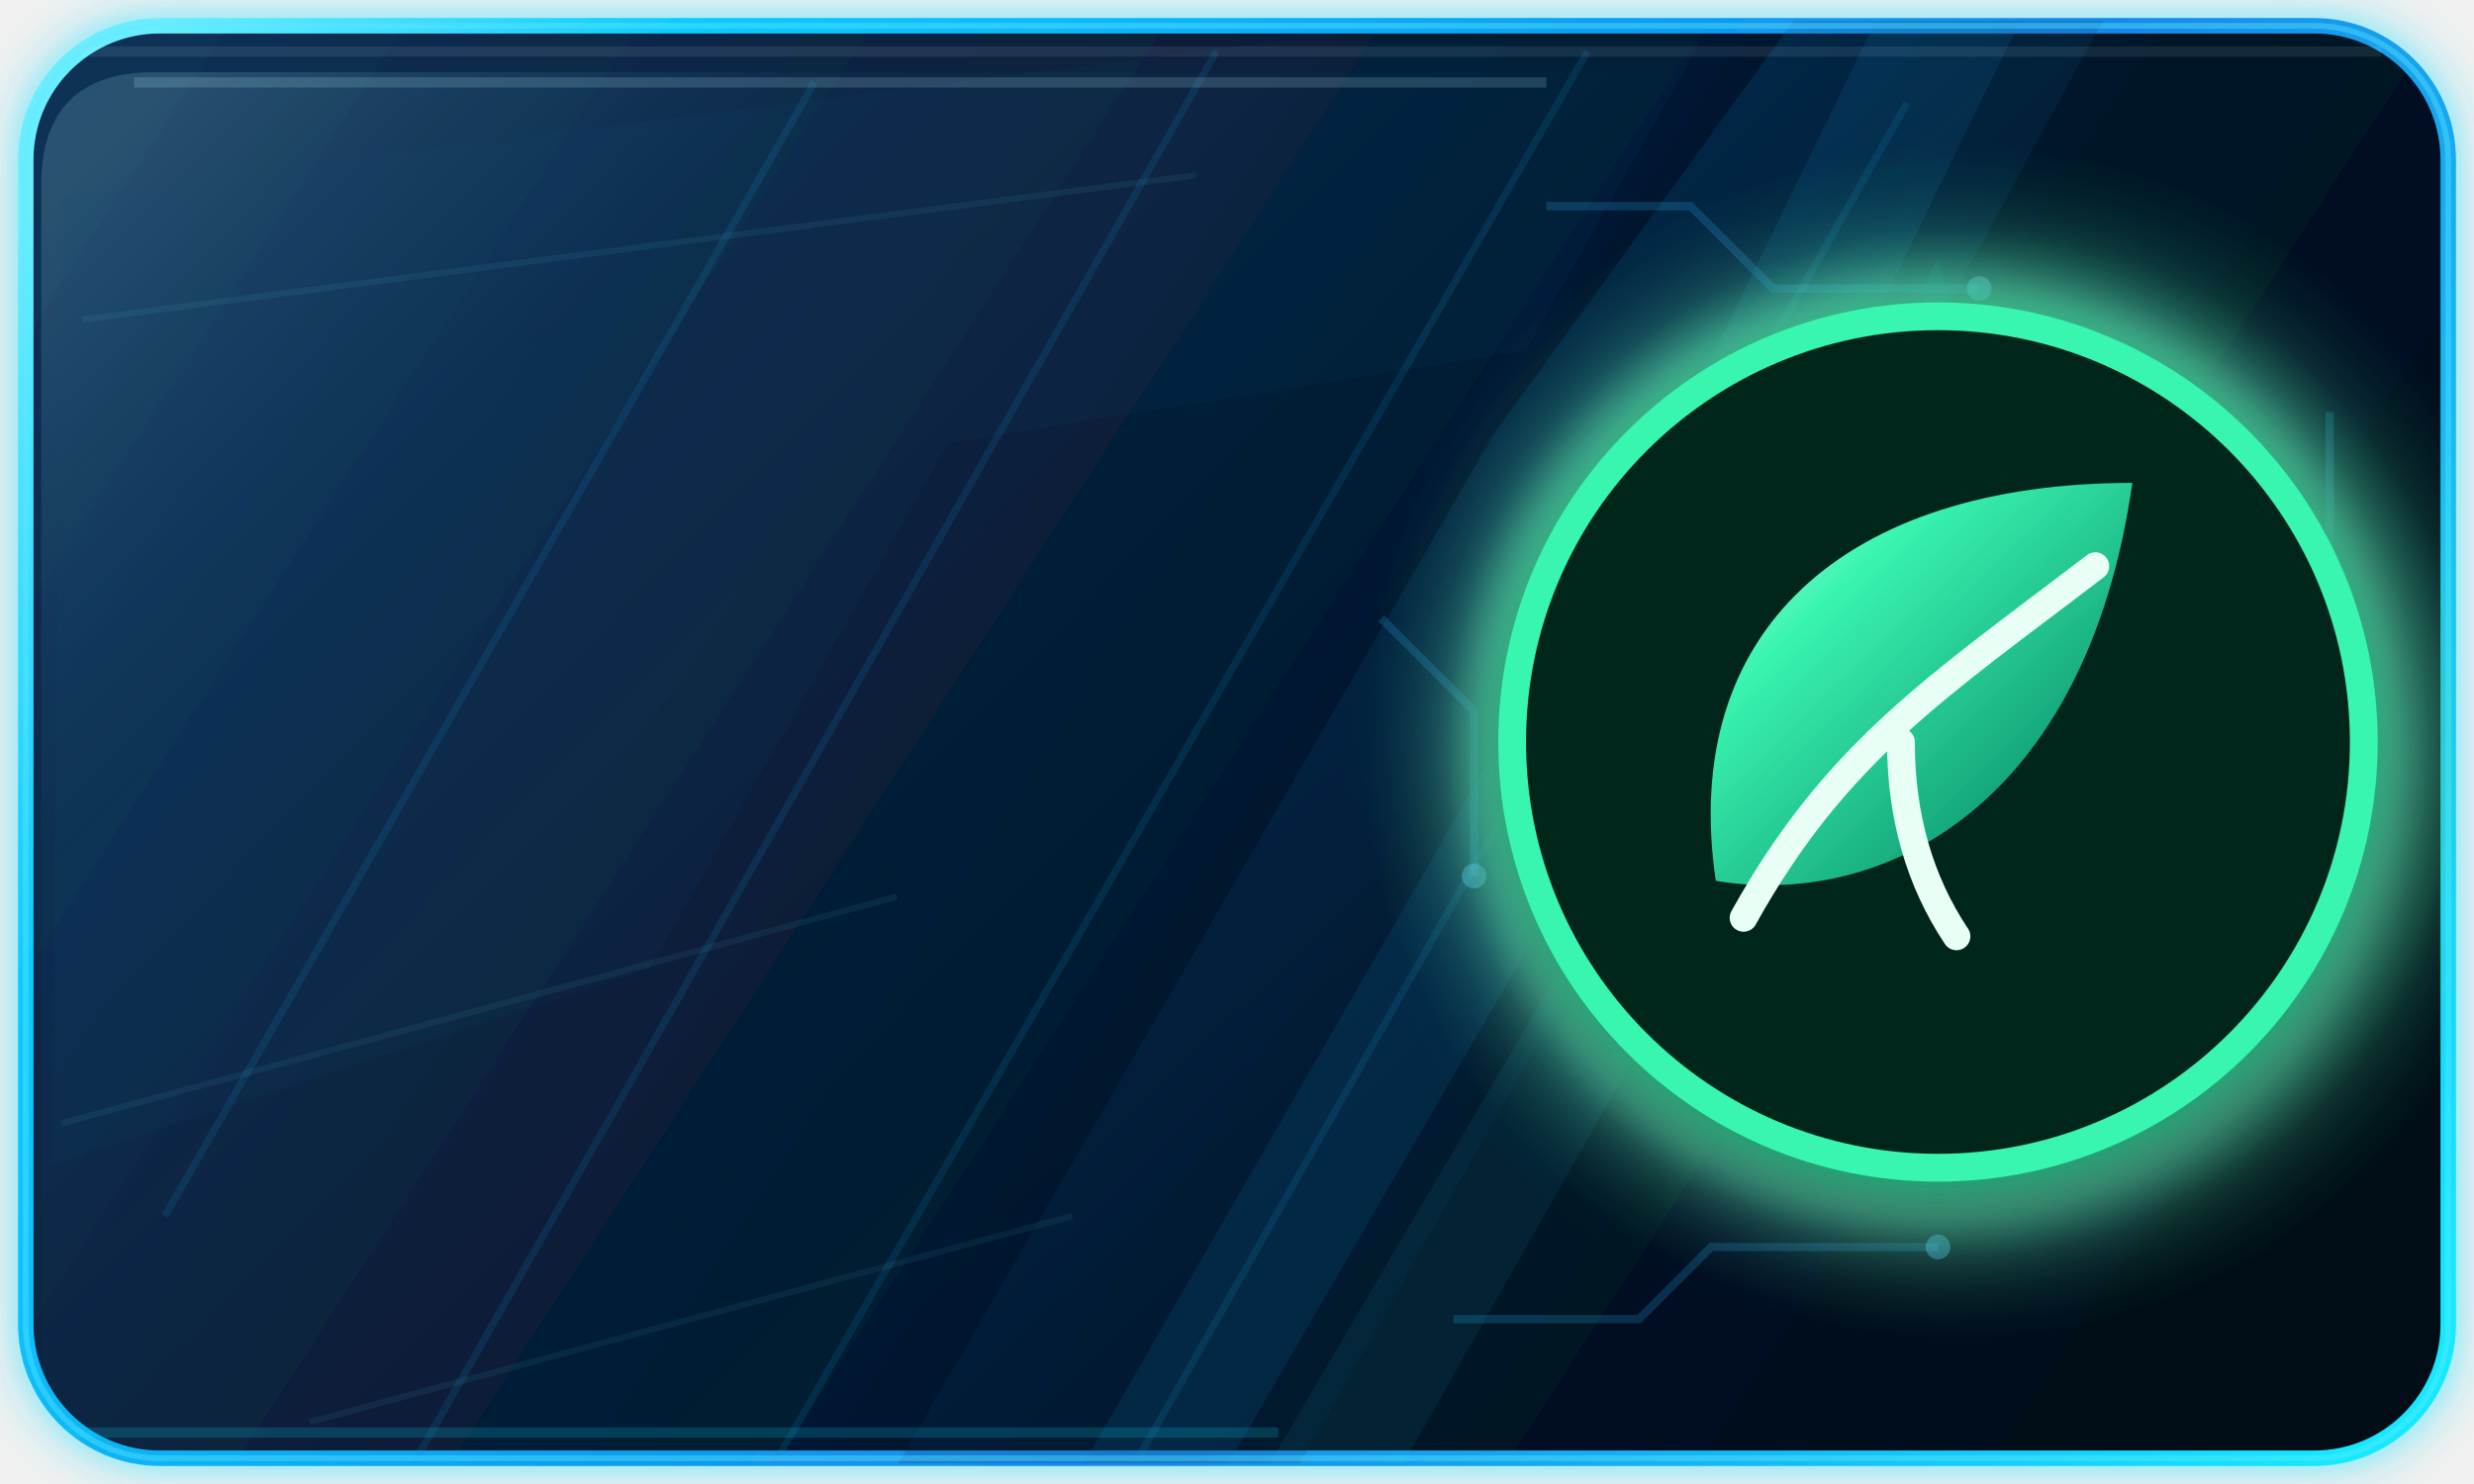
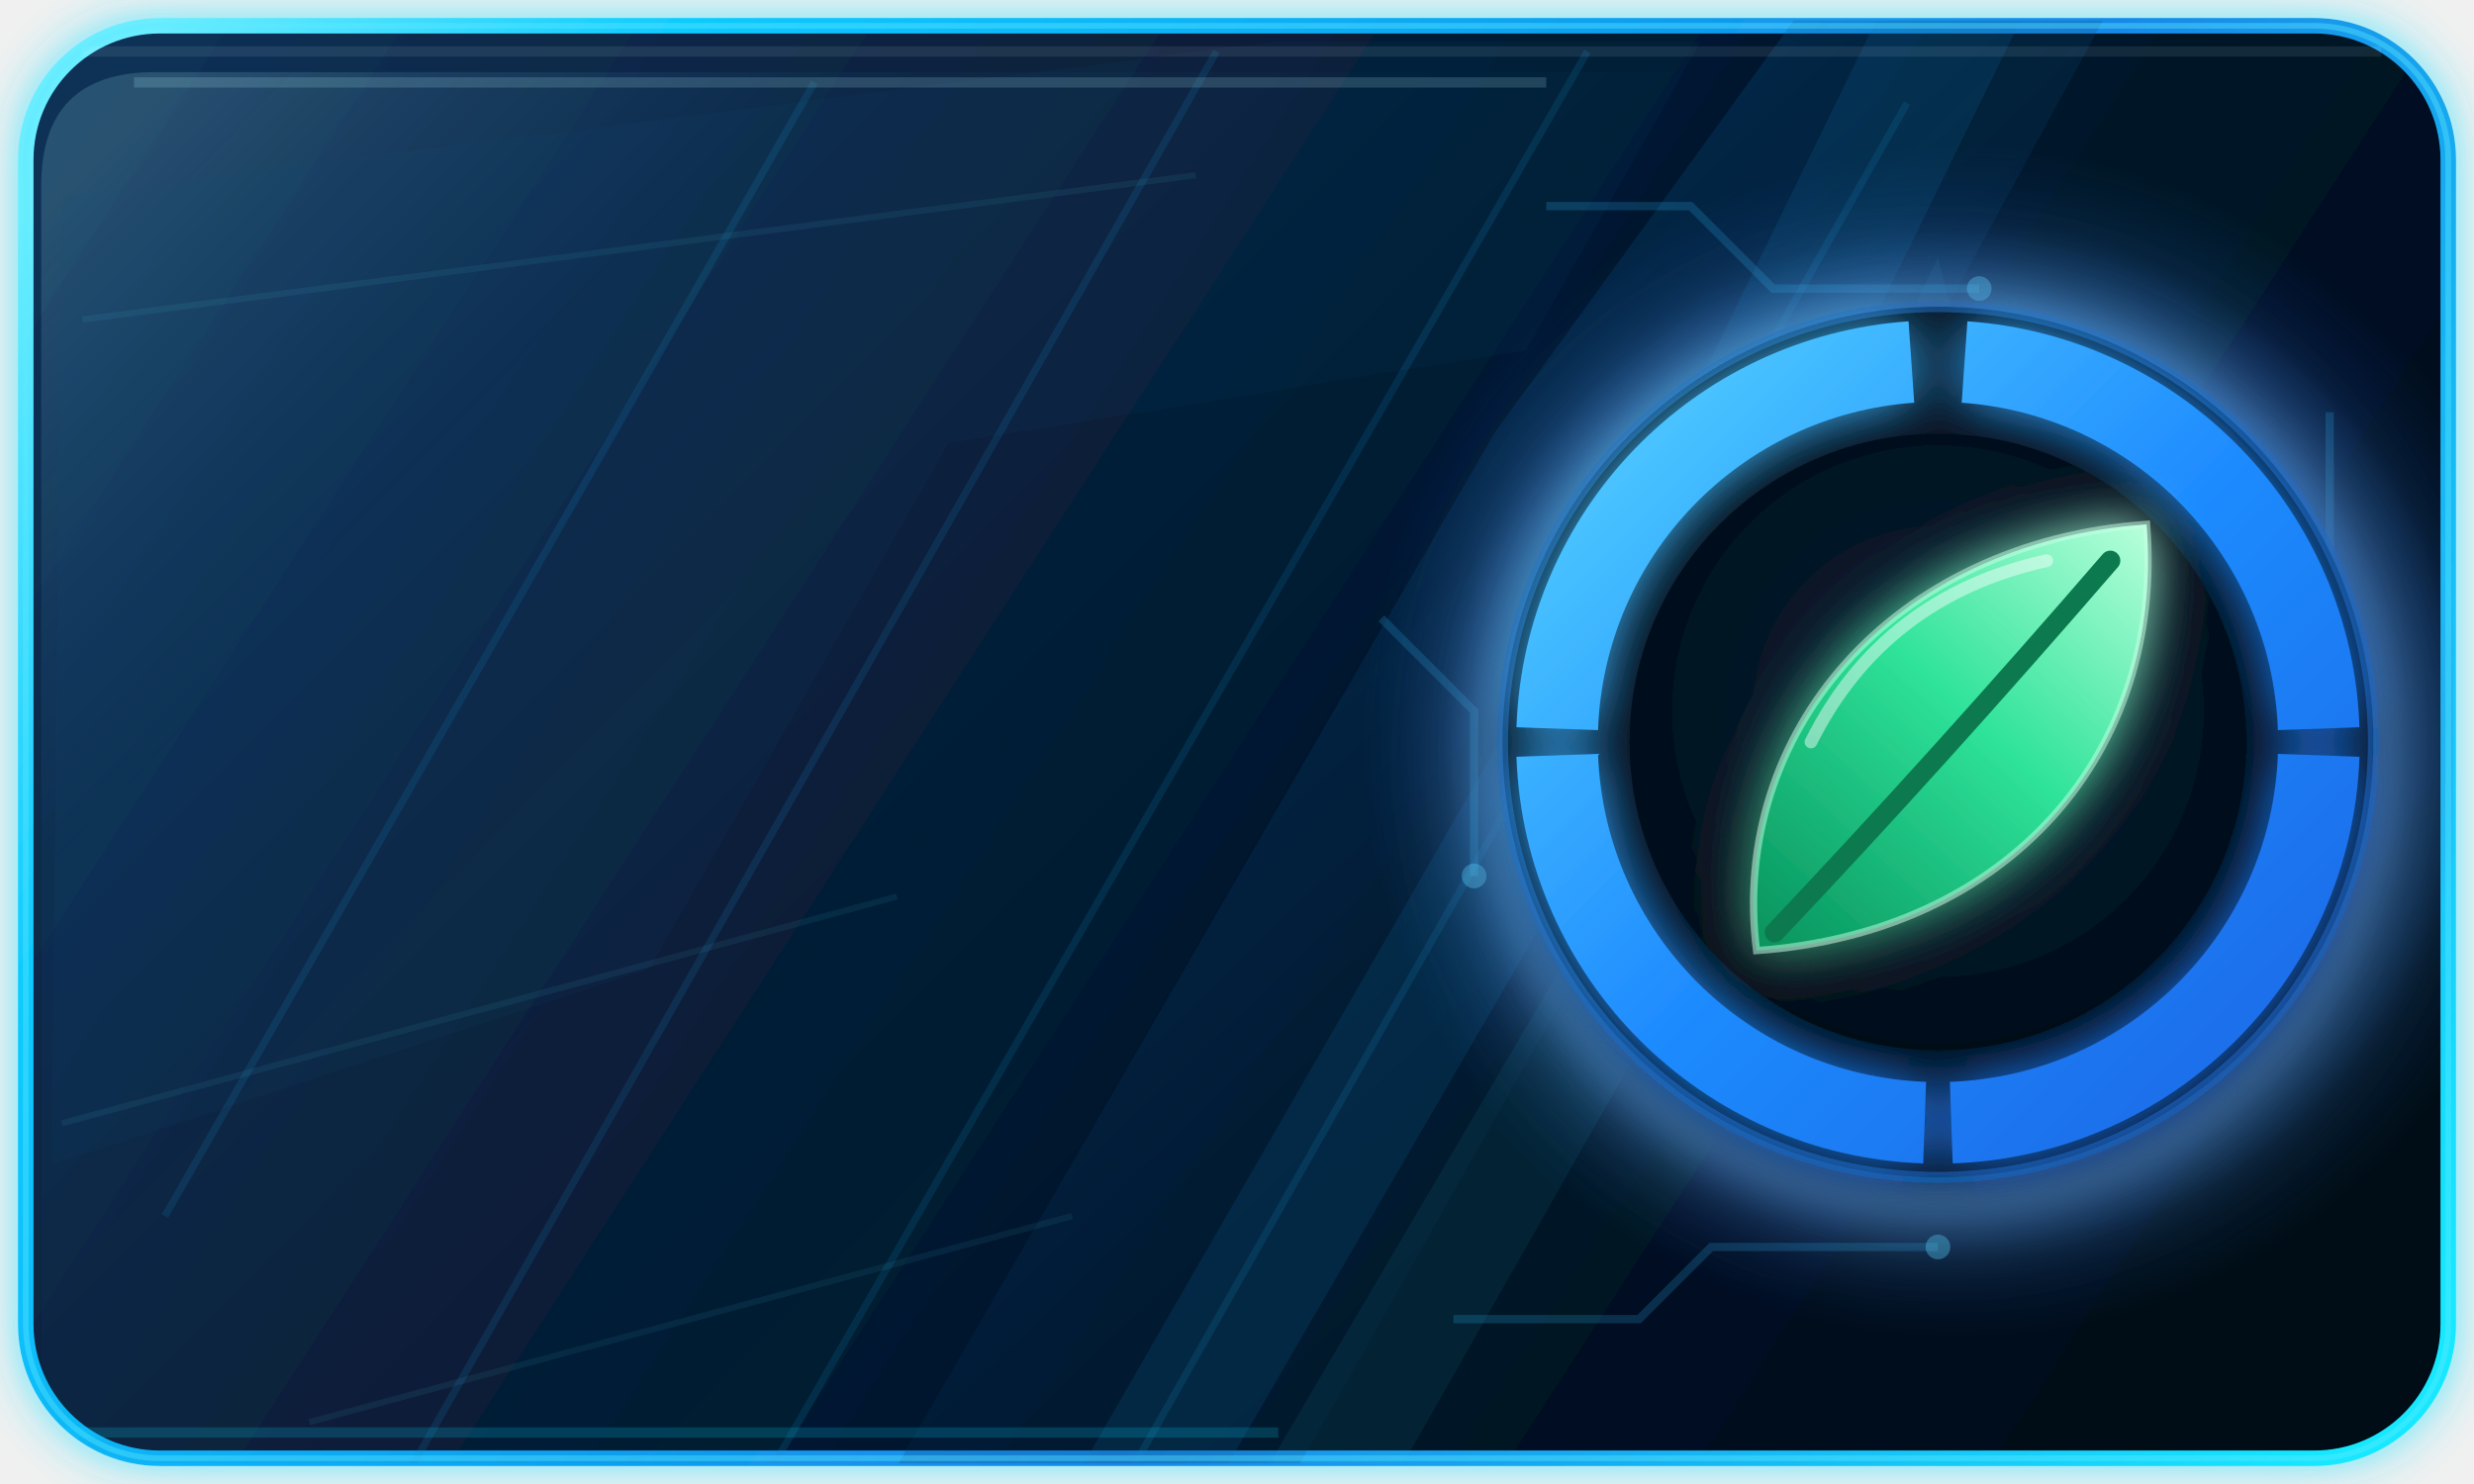
<svg xmlns="http://www.w3.org/2000/svg" viewBox="0 0 240 144" role="img" aria-label="Static Auto TDP tile artwork">
  <defs>
    <linearGradient id="surface" x1="12" y1="5" x2="224" y2="142" gradientUnits="userSpaceOnUse">
      <stop stop-color="#0b3156" />
      <stop offset=".34" stop-color="#071f39" />
      <stop offset=".7" stop-color="#041326" />
      <stop offset="1" stop-color="#010813" />
    </linearGradient>
    <linearGradient id="rim" x1="16" y1="0" x2="225" y2="144" gradientUnits="userSpaceOnUse">
      <stop stop-color="#6beeff" />
      <stop offset=".18" stop-color="#08c8ff" />
      <stop offset=".62" stop-color="#1589e8" />
      <stop offset="1" stop-color="#18e8ff" />
    </linearGradient>
    <linearGradient id="glass" x1="18" y1="7" x2="132" y2="119" gradientUnits="userSpaceOnUse">
      <stop stop-color="#b7f8ff" stop-opacity=".16" />
      <stop offset=".28" stop-color="#0f89cf" stop-opacity=".06" />
      <stop offset="1" stop-color="#020b19" stop-opacity="0" />
    </linearGradient>
    <linearGradient id="panel" x1="113" y1="15" x2="229" y2="136" gradientUnits="userSpaceOnUse">
      <stop stop-color="#0b80c6" stop-opacity=".26" />
      <stop offset=".44" stop-color="#08345e" stop-opacity=".18" />
      <stop offset="1" stop-color="#03101f" stop-opacity=".02" />
    </linearGradient>
    <linearGradient id="accent" x1="0" y1="0" x2="1" y2="1">
      <stop stop-color="#e9feff" />
      <stop offset=".22" stop-color="#62f1ff" />
      <stop offset=".62" stop-color="#08aeea" />
      <stop offset="1" stop-color="#07519f" />
    </linearGradient>
    <linearGradient id="metal" x1="0" y1="0" x2="1" y2="1">
      <stop stop-color="#f5fdff" />
      <stop offset=".2" stop-color="#9bd8ef" />
      <stop offset=".55" stop-color="#31658a" />
      <stop offset="1" stop-color="#071627" />
    </linearGradient>
    <linearGradient id="green" x1="0" y1="0" x2="1" y2="1">
      <stop stop-color="#caffee" />
      <stop offset=".28" stop-color="#39f5b0" />
      <stop offset="1" stop-color="#00765c" />
    </linearGradient>
    <linearGradient id="danger" x1="0" y1="0" x2="1" y2="1">
      <stop stop-color="#fff4ed" />
      <stop offset=".22" stop-color="#ff725f" />
      <stop offset=".72" stop-color="#e31c35" />
      <stop offset="1" stop-color="#6e0718" />
    </linearGradient>
    <linearGradient id="gold" x1="0" y1="0" x2="1" y2="1">
      <stop stop-color="#fffbd1" />
      <stop offset=".3" stop-color="#ffe52e" />
      <stop offset="1" stop-color="#e87b00" />
    </linearGradient>
    <radialGradient id="orb">
      <stop stop-color="#35f3a0" stop-opacity=".28" />
      <stop offset=".55" stop-color="#35f3a0" stop-opacity=".09" />
      <stop offset="1" stop-color="#35f3a0" stop-opacity="0" />
    </radialGradient>
    <filter id="outerGlow" x="-30%" y="-50%" width="160%" height="200%">
      <feGaussianBlur stdDeviation="2.3" result="b" />
      <feColorMatrix in="b" values="0 0 0 0 .02 0 0 0 0 .75 0 0 0 0 1 0 0 0 .72 0" result="c" />
      <feMerge>
        <feMergeNode in="c" />
        <feMergeNode in="SourceGraphic" />
      </feMerge>
    </filter>
    <filter id="glow" x="-80%" y="-80%" width="260%" height="260%">
      <feGaussianBlur stdDeviation="3" result="b" />
      <feMerge>
        <feMergeNode in="b" />
        <feMergeNode in="SourceGraphic" />
      </feMerge>
    </filter>
    <filter id="shadow" x="-80%" y="-80%" width="260%" height="260%">
      <feDropShadow dx="0" dy="2" stdDeviation="2" flood-color="#000711" flood-opacity=".95" />
    </filter>
    <radialGradient id="halo" cx="190" cy="72" r="58" gradientUnits="userSpaceOnUse">
      <stop stop-color="#01050d" stop-opacity=".92" />
      <stop offset=".62" stop-color="#020a17" stop-opacity=".7" />
-       <stop offset=".86" stop-color="#35f3a0" stop-opacity=".1" />
-       <stop offset="1" stop-color="#35f3a0" stop-opacity="0" />
+       <stop offset=".86" stop-color="#2f86ff" stop-opacity=".1" />
+       <stop offset="1" stop-color="#2f86ff" stop-opacity="0" />
    </radialGradient>
    <filter id="bloom" x="-40%" y="-40%" width="180%" height="180%">
      <feGaussianBlur in="SourceAlpha" stdDeviation="4.5" result="b" />
-       <feColorMatrix in="b" values="0 0 0 0 0.208 0 0 0 0 0.953 0 0 0 0 0.627 0 0 0 .75 0" result="c" />
+       <feColorMatrix in="b" values="0 0 0 0 0.180 0 0 0 0 0.500 0 0 0 0 1.000 0 0 0 .75 0" result="c" />
      <feMerge>
        <feMergeNode in="c" />
        <feMergeNode in="SourceGraphic" />
      </feMerge>
    </filter>
+     <linearGradient id="autoRing" x1="0" y1="0" x2="100" y2="100" gradientUnits="userSpaceOnUse">
+       <stop stop-color="#5fe0ff" />
+       <stop offset=".5" stop-color="#1f8cff" />
+       <stop offset="1" stop-color="#1a5fe0" />
+     </linearGradient>
+     <radialGradient id="autoFace" cx=".5" cy=".45" r=".6">
+       <stop stop-color="#0a2238" />
+       <stop offset="1" stop-color="#030b16" />
+     </radialGradient>
+     <linearGradient id="leaf" x1="30" y1="73" x2="73" y2="26" gradientUnits="userSpaceOnUse">
+       <stop stop-color="#06915c" />
+       <stop offset=".55" stop-color="#2fe39a" />
+       <stop offset="1" stop-color="#b8ffdc" />
+     </linearGradient>
    <clipPath id="clip">
      <rect x="2" y="2" width="236" height="140" rx="13" />
    </clipPath>
  </defs>
  <g filter="url(#outerGlow)">
    <rect x="2.5" y="2.5" width="235" height="139" rx="13" fill="url(#surface)" stroke="url(#rim)" stroke-width="1.5" />
  </g>
  <g clip-path="url(#clip)">
    <path d="M10 7H164L129 69 86 144H4V18Q4 7 15 7Z" fill="url(#glass)" />
    <path d="M6 19 124 4h41l-17 30L92 43 63 94 5 113Z" fill="#0b4f7d" opacity=".09" />
    <path d="M86 144 145 42 174 2h30l-31 57-48 85Z" fill="url(#panel)" />
    <path d="m104 144 57-99 21-43h14l-24 49-54 93Z" fill="#0e75ad" opacity=".16" />
    <path d="m122 144 47-80 19-39 4 16-15 29-42 74Z" fill="#21b9e7" opacity=".08" />
    <path d="M16 118 79 8M39 144 118 5M74 144l80-139M109 144 185 10" fill="none" stroke="#178ec2" stroke-opacity=".16" stroke-width=".7" />
    <path d="M8 31 116 17M6 109l81-22M30 138l74-20" fill="none" stroke="#5ae9ff" stroke-opacity=".07" stroke-width=".6" />
    <path d="M13 8h137" stroke="#c1fbff" stroke-opacity=".17" />
    <circle cx="190" cy="72" r="58" fill="url(#halo)" />
    <path d="M150 20h14l8 8h20M141 128h18l7-7h22M226 40v18l-6 6M134 60l9 9v16" fill="none" stroke="#2aa9e6" stroke-opacity=".22" stroke-width=".8" />
    <g fill="#57d8ff" fill-opacity=".35">
      <circle cx="192" cy="28" r="1.2" />
      <circle cx="188" cy="121" r="1.2" />
      <circle cx="220" cy="64" r="1.2" />
      <circle cx="143" cy="85" r="1.2" />
    </g>
    <g filter="url(#bloom)">
-       <g transform="translate(188 72) scale(0.898) translate(-197.0 -80.0)">
+       <g transform="translate(188 72) scale(0.880) translate(-50.0 -50.0)">
        <g filter="url(#shadow)">
-           <g transform="translate(145 27)">
-             <circle cx="52" cy="53" r="46" fill="#05251f" stroke="#39f5b0" stroke-width="3" filter="url(#glow)" />
-             <path d="M73 25C42 25 24 41 28 68c18 3 40-8 45-43Z" fill="url(#green)" />
-             <path d="M31 72c10-18 21-25 38-38M48 53c0 8 2 15 6 21" fill="none" stroke="#e8fff6" stroke-width="3" stroke-linecap="round" />
+           <circle cx="50" cy="50" r="48" fill="#03101c" stroke="#1d5fae" stroke-opacity=".6" stroke-width="1.2" />
+           <g filter="url(#glow)">
+             <path d="M52.93 8.10A42 42 0 0 1 91.97 48.53" fill="none" stroke="url(#autoRing)" stroke-width="9" />
+             <path d="M91.97 51.47A42 42 0 0 1 51.47 91.97" fill="none" stroke="url(#autoRing)" stroke-width="9" />
+             <path d="M48.53 91.97A42 42 0 0 1 8.03 51.47" fill="none" stroke="url(#autoRing)" stroke-width="9" />
+             <path d="M8.03 48.53A42 42 0 0 1 47.07 8.10" fill="none" stroke="url(#autoRing)" stroke-width="9" />
          </g>
+           <circle cx="50" cy="50" r="34" fill="url(#autoFace)" />
+           <path d="M30 73C27 49 45 28 73 26C75 51 58 71 30 73Z" fill="url(#leaf)" stroke="#c9ffe6" stroke-opacity=".5" stroke-width=".8" filter="url(#glow)" />
+           <path d="M32 71Q50 52 69 30" fill="none" stroke="#08794f" stroke-width="2.2" stroke-linecap="round" />
+           <path d="M36 50Q44 34 62 30" fill="none" stroke="#fff" stroke-opacity=".45" stroke-width="1.4" stroke-linecap="round" />
        </g>
      </g>
    </g>
    <path d="M5 139h119" stroke="#0ad8ff" stroke-opacity=".18" />
    <path d="M8 5h223" stroke="#d9fdff" stroke-opacity=".09" />
  </g>
  <rect x="2.5" y="2.5" width="235" height="139" rx="13" fill="none" stroke="#60eaff" stroke-opacity=".38" stroke-width=".55" />
</svg>
